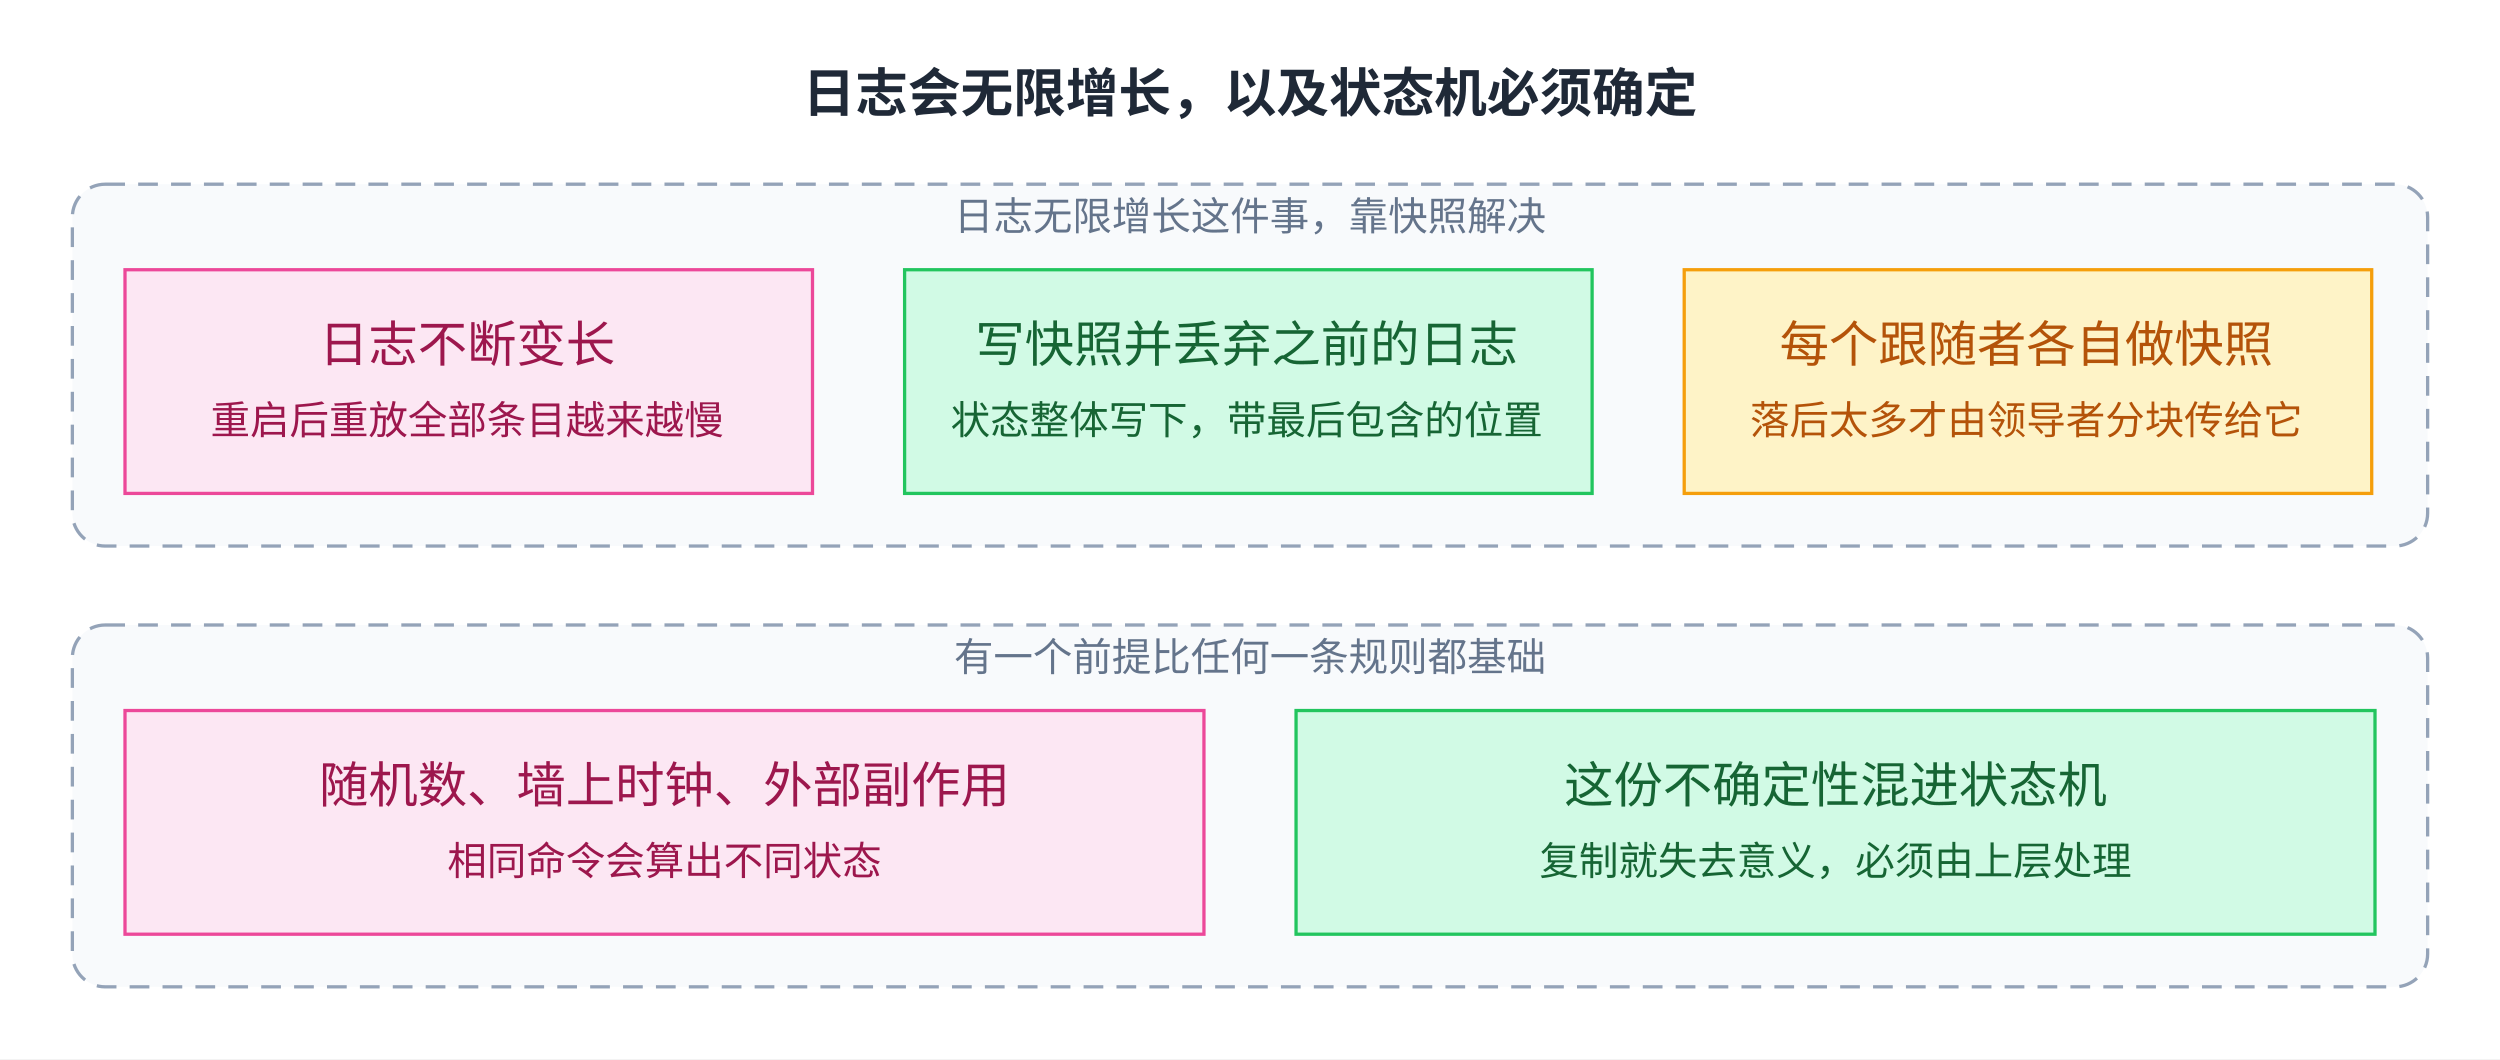
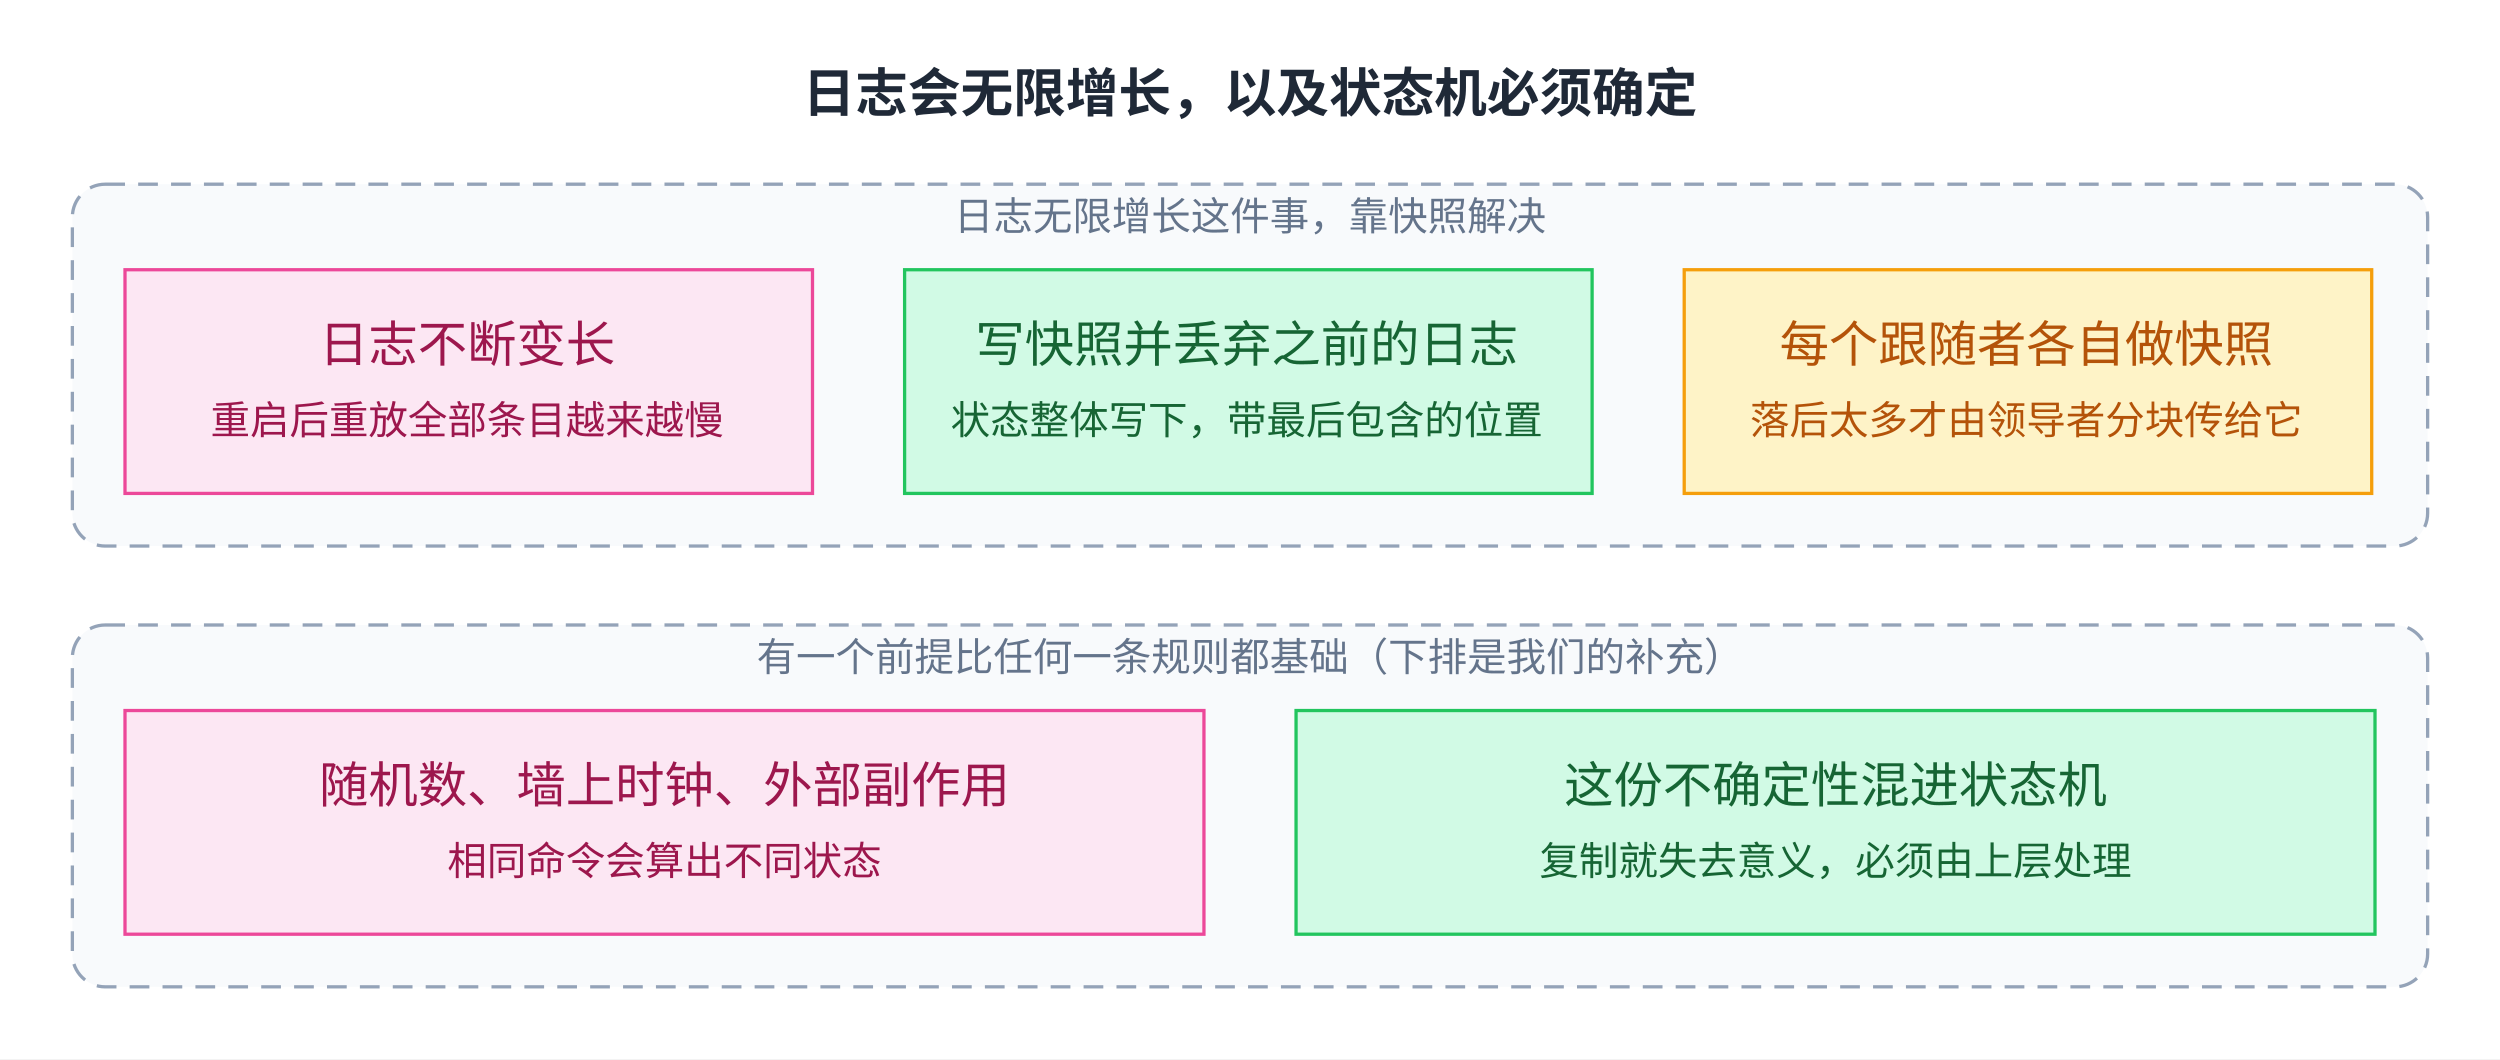
<svg xmlns="http://www.w3.org/2000/svg" viewBox="0 0 760 322" width="760" height="322" role="img" aria-labelledby="fig-raft-13-title fig-raft-13-desc">
  <defs>
    <style>
      text { font-family: 'PingFang SC', 'Microsoft YaHei', 'Noto Sans CJK SC', system-ui, sans-serif; }
    </style>
    <marker id="arrow" markerWidth="8" markerHeight="8" refX="2" refY="4" orient="auto" markerUnits="userSpaceOnUse">
      <path d="M0,0 L8,4 L0,8 L2,4 z" fill="#64748b" />
    </marker>
  </defs>
  <rect x="0" y="0" width="760" height="322" fill="#ffffff" />
  <text x="380" y="34" font-size="16" font-weight="600" fill="#1f2937" text-anchor="middle">日志会无限增长，以及状态机必须确定</text>
  <rect x="22" y="56" width="716" height="110" rx="10" fill="#f8fafc" stroke="#94a3b8" stroke-dasharray="6,4" />
  <text x="380" y="70" font-size="12" fill="#64748b" text-anchor="middle">日志无限增长这件事，靠快照解决</text>
  <rect x="22" y="190" width="716" height="110" rx="10" fill="#f8fafc" stroke="#94a3b8" stroke-dasharray="6,4" />
-   <text x="380" y="204" font-size="12" fill="#64748b" text-anchor="middle">有一个前提比任何一条规则都基础</text>
+   <text x="380" y="204" font-size="12" fill="#64748b" text-anchor="middle">有一个前提比任何一条规则都基础（下排是我们的补充）</text>
  <rect x="38" y="82" width="209" height="68" fill="#fce7f3" stroke="#ec4899" />
  <text x="142" y="110" font-size="15" fill="#9d174d" text-anchor="middle">日志不断变长</text>
  <text x="142" y="132" font-size="12" fill="#9d174d" text-anchor="middle">重启后重放全部条目越来越慢</text>
  <rect x="275" y="82" width="209" height="68" fill="#d1fae5" stroke="#22c55e" />
  <text x="379" y="110" font-size="15" fill="#166534" text-anchor="middle">写快照并丢弃之前的日志</text>
  <text x="379" y="132" font-size="12" fill="#166534" text-anchor="middle">状态整体写下，带最后包含的位置</text>
  <rect x="512" y="82" width="209" height="68" fill="#fef3c7" stroke="#f59e0b" />
  <text x="616" y="110" font-size="15" fill="#b45309" text-anchor="middle">每个跟随者各自做快照</text>
  <text x="616" y="132" font-size="12" fill="#b45309" text-anchor="middle">落后太多才由领导者分块传给它</text>
  <rect x="38" y="216" width="328" height="68" fill="#fce7f3" stroke="#ec4899" />
  <text x="202" y="244" font-size="15" fill="#9d174d" text-anchor="middle">随机数、墙上时钟、外部副作用</text>
  <text x="202" y="266" font-size="12" fill="#9d174d" text-anchor="middle">相同命令会算出不同状态</text>
  <rect x="394" y="216" width="328" height="68" fill="#d1fae5" stroke="#22c55e" />
  <text x="558" y="244" font-size="15" fill="#166534" text-anchor="middle">这份不确定性混进状态机</text>
  <text x="558" y="266" font-size="12" fill="#166534" text-anchor="middle">复制就失去意义，必须由上层处理</text>
</svg>
